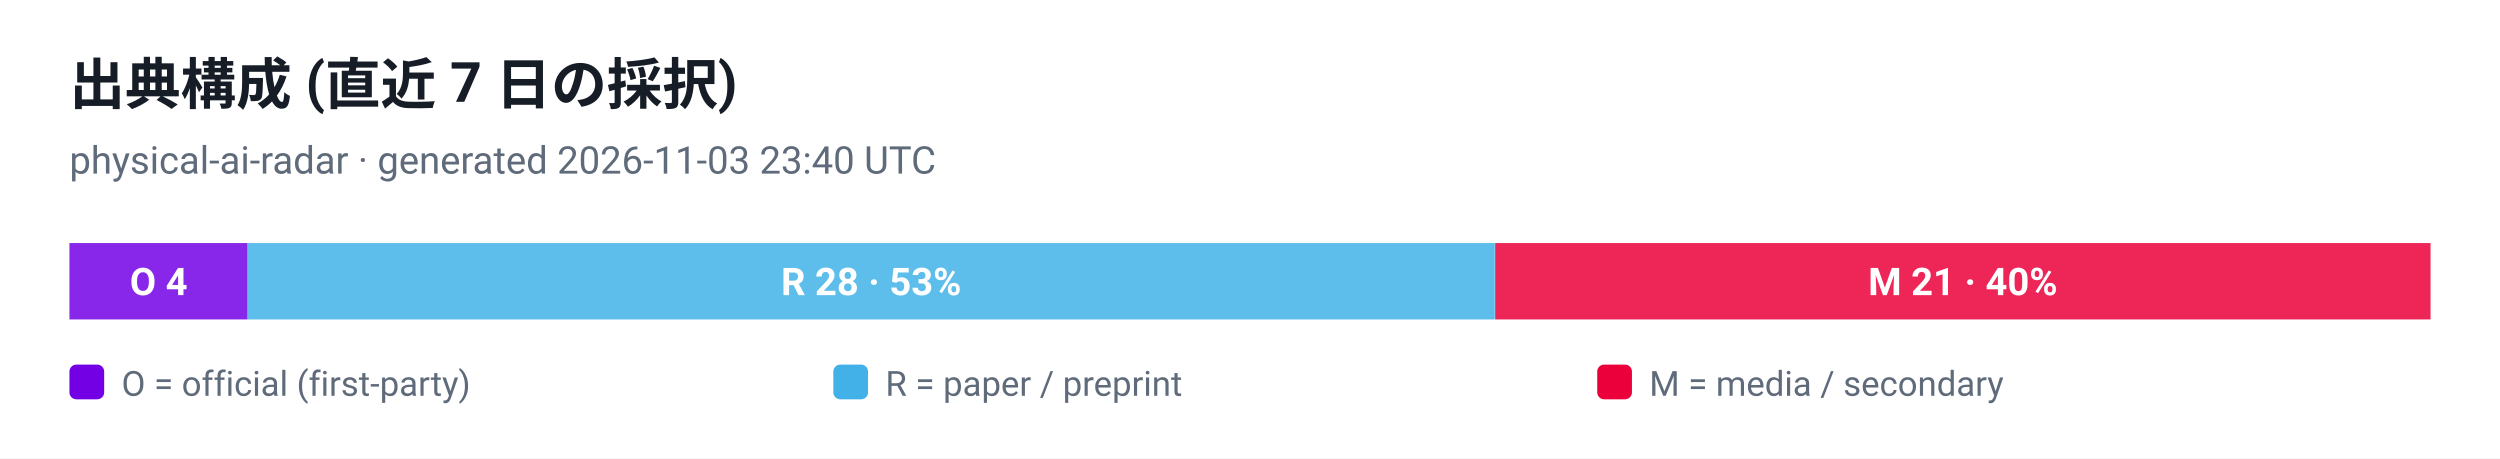
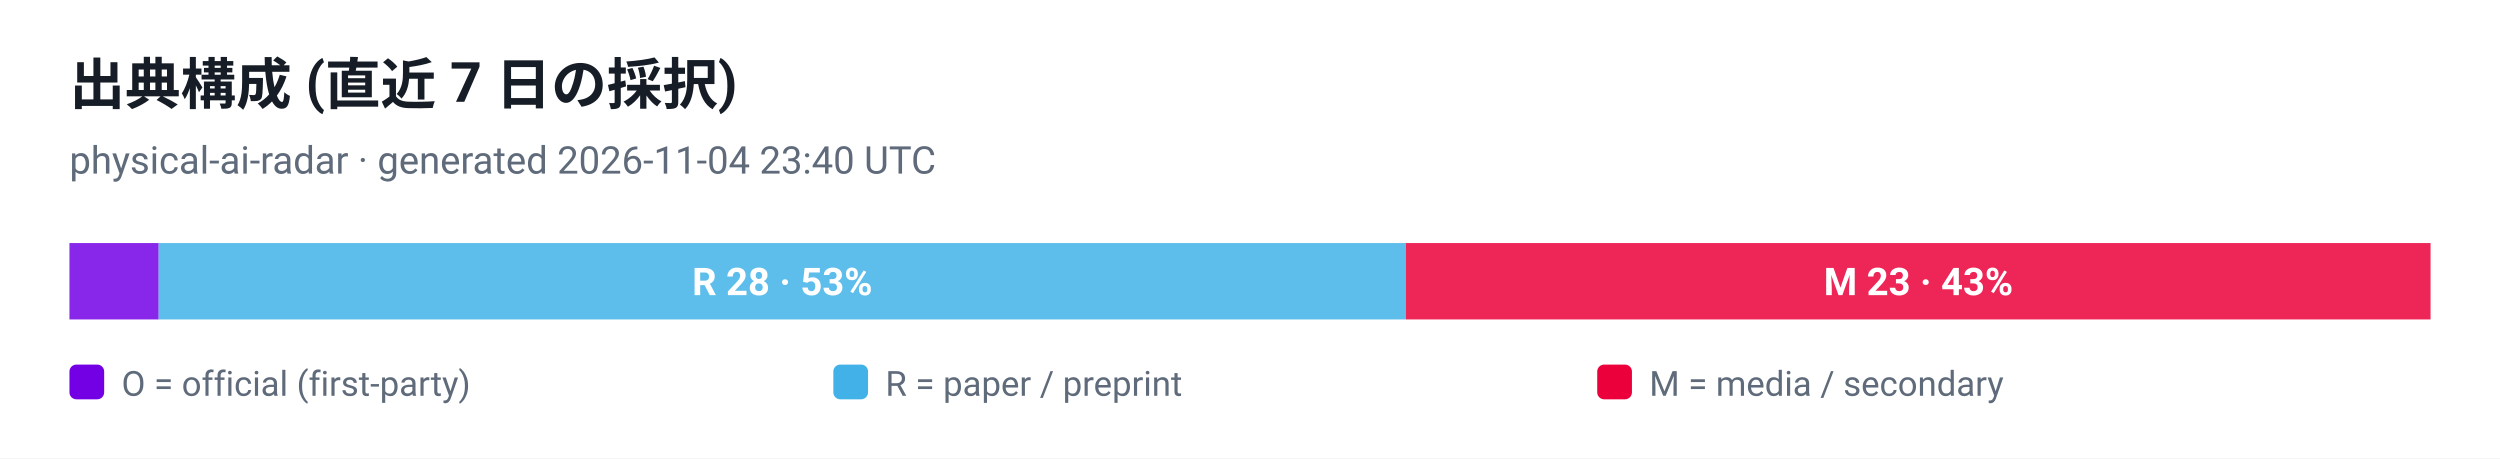
<svg xmlns="http://www.w3.org/2000/svg" viewBox="0 0 720 132" width="720" height="132" role="img" aria-label="出典構成 (直近 7 日の採択)">
  <style>
  .plate { fill: #ffffff }
  .ink { fill: #161d26 }
  .muted { fill: #5f6b7a }
  .grid { stroke: #e3e9ef }
  @media (prefers-color-scheme: dark) {
    .plate { fill: #0d1117 }
    .ink { fill: #e6edf3 }
    .muted { fill: #8b949e }
    .grid { stroke: #30363d }
  }
</style>
  <rect class="plate" width="720" height="132" />
  <text x="20" y="30" font-family="ui-sans-serif, -apple-system, 'Segoe UI', Roboto, Helvetica, Arial, sans-serif" font-size="16" font-weight="700" class="ink">出典構成 (直近 7 日の採択)</text>
-   <text x="20" y="50" font-family="ui-sans-serif, -apple-system, 'Segoe UI', Roboto, Helvetica, Arial, sans-serif" font-size="11" class="muted">physical-ai-radar · generated 2026-11-03 23:40 UTC</text>
-   <rect x="20.0" y="70" width="51.3" height="22" fill="#7300e5" fill-opacity="0.85" />
-   <text x="45.7" y="85" text-anchor="middle" font-family="ui-sans-serif, -apple-system, 'Segoe UI', Roboto, Helvetica, Arial, sans-serif" font-size="11" font-weight="700" fill="#ffffff">O 4</text>
-   <rect x="71.3" y="70" width="359.2" height="22" fill="#41b1e8" fill-opacity="0.85" />
-   <text x="250.9" y="85" text-anchor="middle" font-family="ui-sans-serif, -apple-system, 'Segoe UI', Roboto, Helvetica, Arial, sans-serif" font-size="11" font-weight="700" fill="#ffffff">R 28 · 53%</text>
-   <rect x="430.6" y="70" width="269.4" height="22" fill="#eb003b" fill-opacity="0.85" />
-   <text x="565.3" y="85" text-anchor="middle" font-family="ui-sans-serif, -apple-system, 'Segoe UI', Roboto, Helvetica, Arial, sans-serif" font-size="11" font-weight="700" fill="#ffffff">M 21 · 40%</text>
+   <text x="20" y="50" font-family="ui-sans-serif, -apple-system, 'Segoe UI', Roboto, Helvetica, Arial, sans-serif" font-size="11" class="muted">physical-ai-radar · generated 2026-11-04 23:40 UTC</text>
+   <rect x="20.0" y="70" width="25.7" height="22" fill="#7300e5" fill-opacity="0.85" />
+   <rect x="45.7" y="70" width="359.2" height="22" fill="#41b1e8" fill-opacity="0.85" />
+   <text x="225.3" y="85" text-anchor="middle" font-family="ui-sans-serif, -apple-system, 'Segoe UI', Roboto, Helvetica, Arial, sans-serif" font-size="11" font-weight="700" fill="#ffffff">R 28 · 53%</text>
+   <rect x="404.9" y="70" width="295.1" height="22" fill="#eb003b" fill-opacity="0.85" />
+   <text x="552.5" y="85" text-anchor="middle" font-family="ui-sans-serif, -apple-system, 'Segoe UI', Roboto, Helvetica, Arial, sans-serif" font-size="11" font-weight="700" fill="#ffffff">M 23 · 43%</text>
  <rect x="20" y="105" width="10" height="10" rx="2" fill="#7300e5" />
  <text x="35" y="114" font-family="ui-sans-serif, -apple-system, 'Segoe UI', Roboto, Helvetica, Arial, sans-serif" font-size="10" fill="#5f6b7a">O = official (first-party)</text>
  <rect x="240" y="105" width="10" height="10" rx="2" fill="#41b1e8" />
  <text x="255" y="114" font-family="ui-sans-serif, -apple-system, 'Segoe UI', Roboto, Helvetica, Arial, sans-serif" font-size="10" fill="#5f6b7a">R = paper / preprint</text>
  <rect x="460" y="105" width="10" height="10" rx="2" fill="#eb003b" />
  <text x="475" y="114" font-family="ui-sans-serif, -apple-system, 'Segoe UI', Roboto, Helvetica, Arial, sans-serif" font-size="10" fill="#5f6b7a">M = media / secondary</text>
</svg>
